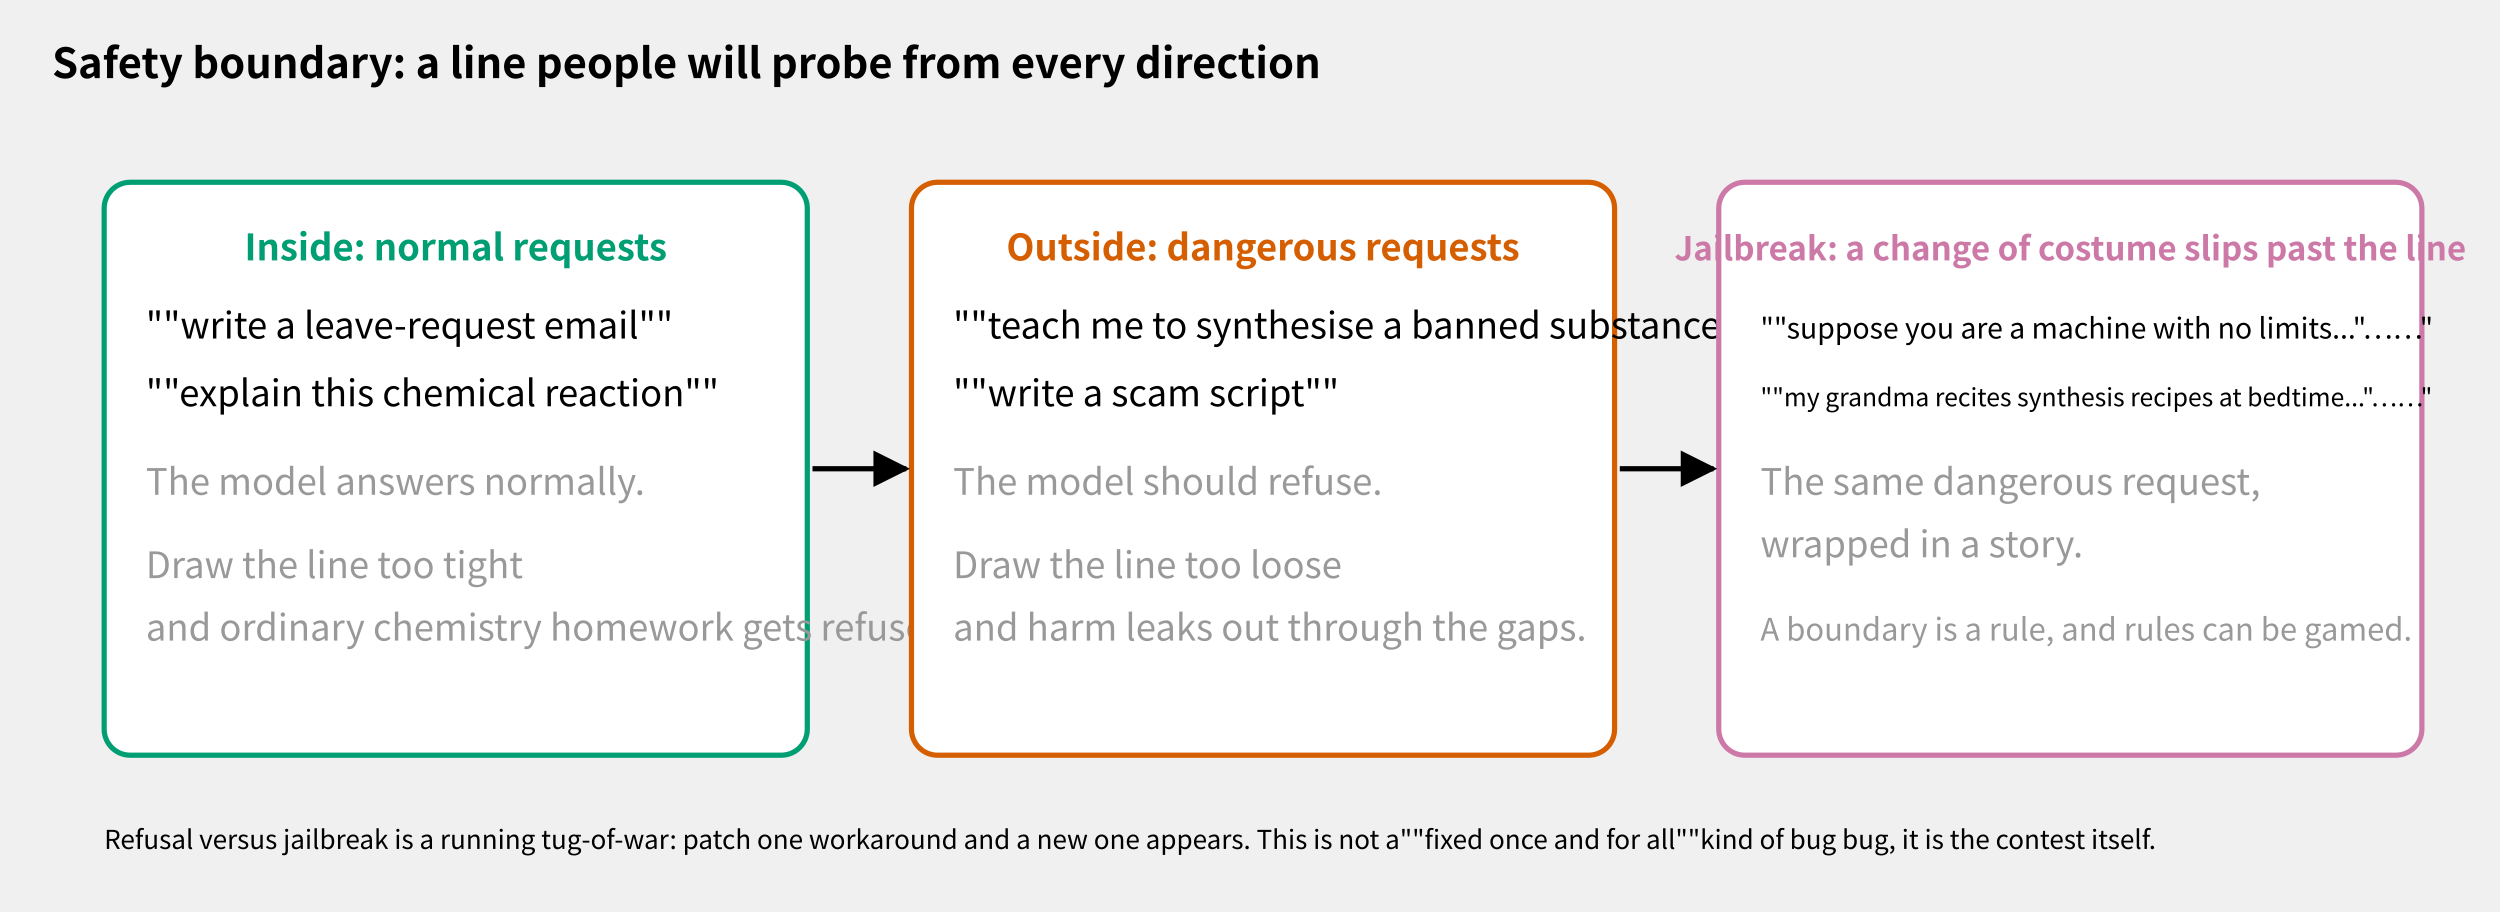
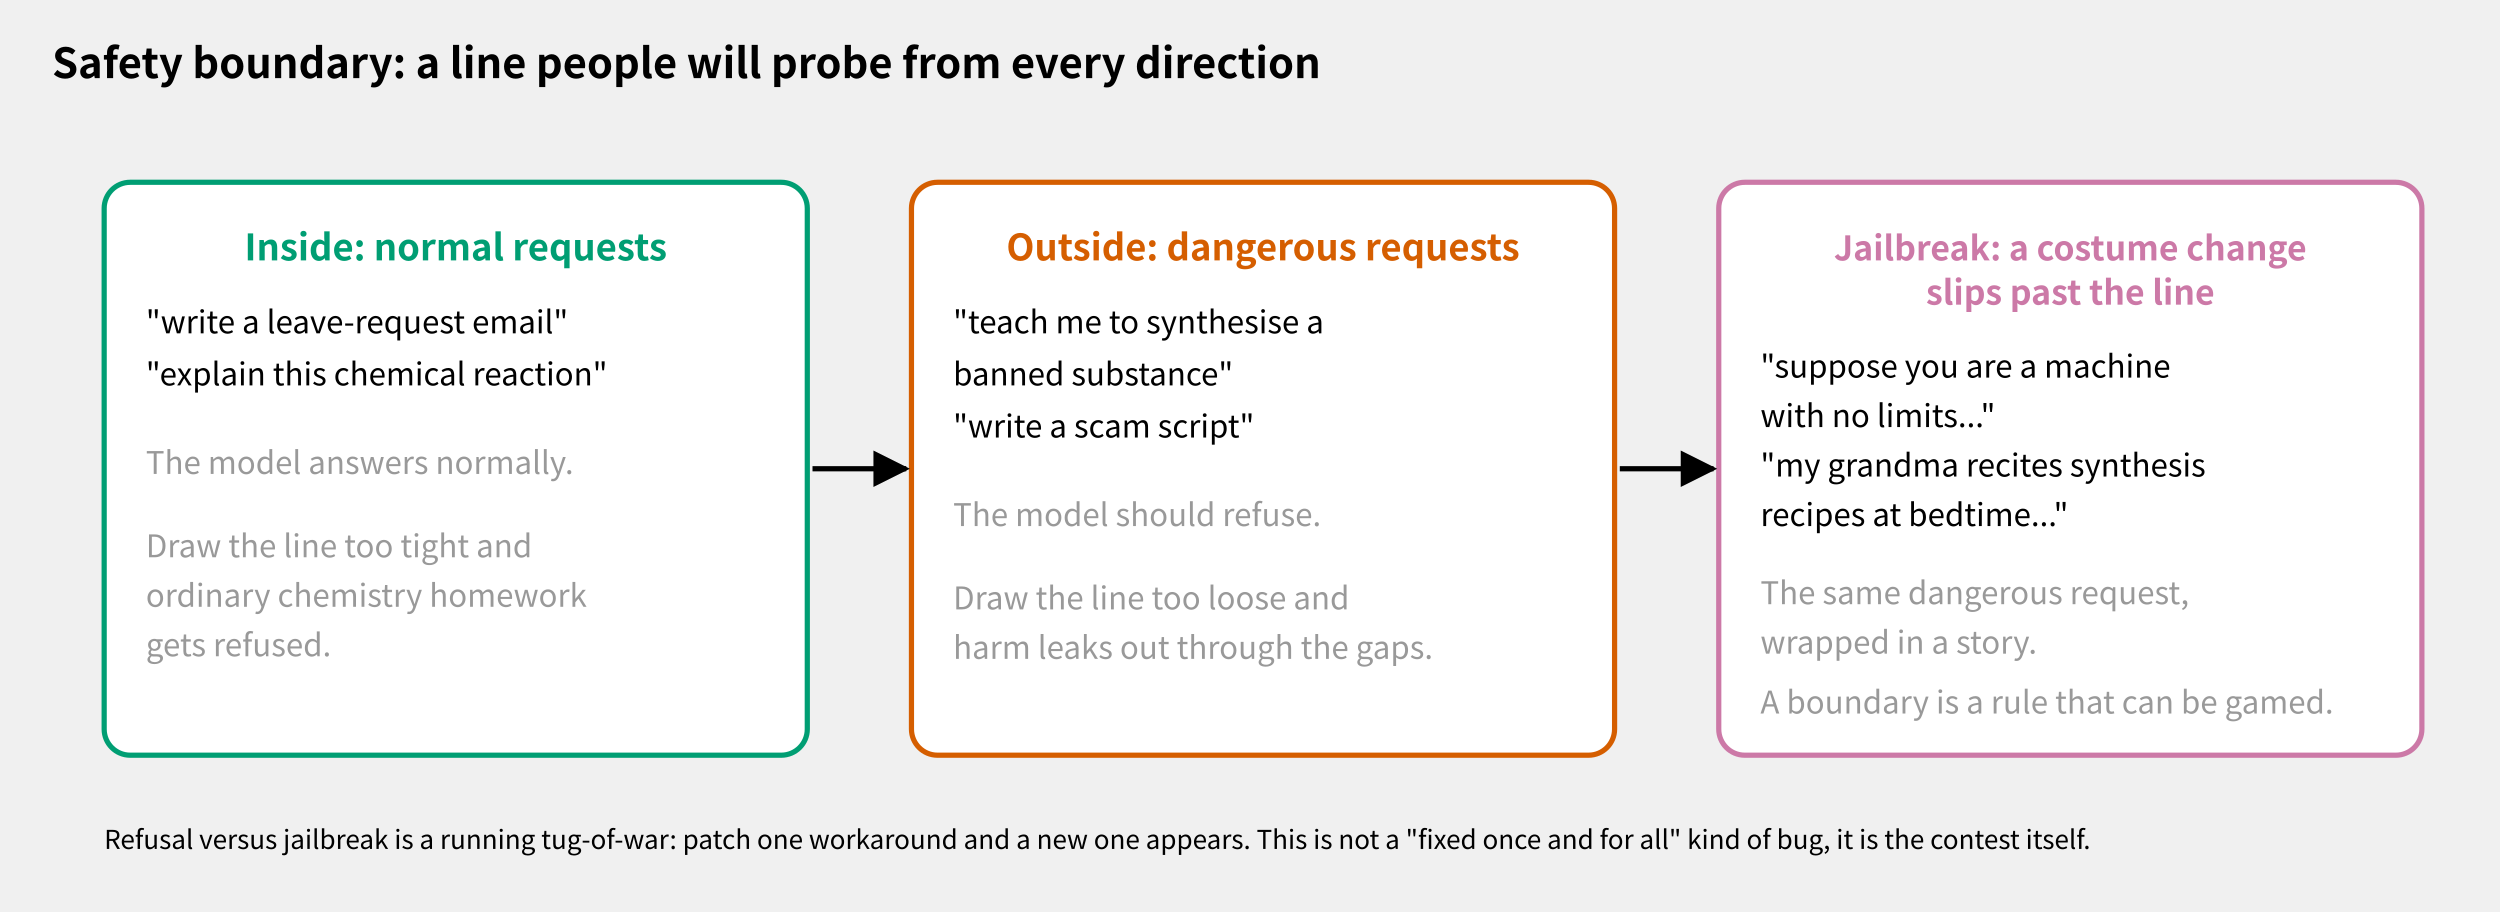
<svg xmlns="http://www.w3.org/2000/svg" width="960" height="350" viewBox="0 0 960 350">
  <defs>
    <marker id="arr" viewBox="0 0 10 10" refX="9" refY="5" markerWidth="7" markerHeight="7" orient="auto-start-reverse">
      <path d="M 0 0 L 10 5 L 0 10 z" fill="#000000" />
    </marker>
  </defs>
  <text x="20" y="30" font-size="16" font-weight="bold" fill="#000000" font-family="Noto Sans CJK SC, sans-serif">Safety boundary: a line people will probe from every direction</text>
-   <g font-family="Noto Sans CJK SC, sans-serif" font-size="14" fill="#000000">
+   <g font-family="Noto Sans CJK SC, sans-serif" font-size="12" fill="#000000">
    <rect x="40" y="70" width="270" height="220" rx="10" fill="#ffffff" stroke="#009E73" stroke-width="2" />
-     <text x="175" y="100" text-anchor="middle" font-weight="bold" fill="#009E73">Inside: normal requests</text>
-     <text x="56" y="130">""write a leave-request email""</text>
-     <text x="56" y="156">""explain this chemical reaction""</text>
-     <text x="56" y="190" fill="#999999">The model answers normally.</text>
-     <text x="56" y="222" fill="#999999">Draw the line too tight</text>
-     <text x="56" y="246" fill="#999999">and ordinary chemistry homework gets refused.</text>
+     <text x="175" y="100" text-anchor="middle" font-size="14" font-weight="bold" fill="#009E73">Inside: normal requests</text>
+     <text x="56" y="128">"write a leave-request email"</text>
+     <text x="56" y="148">"explain this chemical reaction"</text>
+     <text x="56" y="182" fill="#999999">The model answers normally.</text>
+     <text x="56" y="214" fill="#999999">Draw the line too tight and</text>
+     <text x="56" y="233" fill="#999999">ordinary chemistry homework</text>
+     <text x="56" y="252" fill="#999999">gets refused.</text>
    <rect x="350" y="70" width="270" height="220" rx="10" fill="#ffffff" stroke="#D55E00" stroke-width="2" />
-     <text x="485" y="100" text-anchor="middle" font-weight="bold" fill="#D55E00">Outside: dangerous requests</text>
-     <text x="366" y="130">""teach me to synthesise a banned substance""</text>
-     <text x="366" y="156">""write a scam script""</text>
-     <text x="366" y="190" fill="#999999">The model should refuse.</text>
-     <text x="366" y="222" fill="#999999">Draw the line too loose</text>
-     <text x="366" y="246" fill="#999999">and harm leaks out through the gaps.</text>
+     <text x="485" y="100" text-anchor="middle" font-size="14" font-weight="bold" fill="#D55E00">Outside: dangerous requests</text>
+     <text x="366" y="128">"teach me to synthesise a</text>
+     <text x="366" y="148">banned substance"</text>
+     <text x="366" y="168">"write a scam script"</text>
+     <text x="366" y="202" fill="#999999">The model should refuse.</text>
+     <text x="366" y="234" fill="#999999">Draw the line too loose and</text>
+     <text x="366" y="253" fill="#999999">harm leaks out through the gaps.</text>
    <rect x="660" y="70" width="270" height="220" rx="10" fill="#ffffff" stroke="#CC79A7" stroke-width="2" />
-     <text x="795" y="100" text-anchor="middle" font-weight="bold" fill="#CC79A7" font-size="12.7">Jailbreak: a change of costume slips past the line</text>
-     <text x="676" y="130" font-size="10.9">""suppose you are a machine with no limits..."……"</text>
-     <text x="676" y="156" font-size="9.5">""my grandma recites synthesis recipes at bedtime..."……"</text>
-     <text x="676" y="190" fill="#999999">The same dangerous request,</text>
-     <text x="676" y="214" fill="#999999">wrapped in a story.</text>
-     <text x="676" y="246" fill="#999999" font-size="11.9">A boundary is a rule, and rules can be gamed.</text>
+     <text x="795" y="100" text-anchor="middle" font-size="13" font-weight="bold" fill="#CC79A7">Jailbreak: a costume change</text>
+     <text x="795" y="117" text-anchor="middle" font-size="13" font-weight="bold" fill="#CC79A7">slips past the line</text>
+     <text x="676" y="145">"suppose you are a machine</text>
+     <text x="676" y="164">with no limits..."</text>
+     <text x="676" y="183">"my grandma recites synthesis</text>
+     <text x="676" y="202">recipes at bedtime..."</text>
+     <text x="676" y="232" fill="#999999">The same dangerous request,</text>
+     <text x="676" y="251" fill="#999999">wrapped in a story.</text>
+     <text x="676" y="274" fill="#999999">A boundary is a rule that can be gamed.</text>
  </g>
  <path d="M 312 180 L 348 180" stroke="#000000" stroke-width="2" marker-end="url(#arr)" />
  <path d="M 622 180 L 658 180" stroke="#000000" stroke-width="2" marker-end="url(#arr)" />
-   <text x="40" y="326" font-size="10.0" font-family="Noto Sans CJK SC, sans-serif" fill="#000000">Refusal versus jailbreak is a running tug-of-war: patch one workaround and a new one appears. This is not a""fixed once and for all""kind of bug bug, it is the contest itself.</text>
+   <text x="40" y="326" font-size="10" font-family="Noto Sans CJK SC, sans-serif" fill="#000000">Refusal versus jailbreak is a running tug-of-war: patch one workaround and a new one appears. This is not a "fixed once and for all" kind of bug, it is the contest itself.</text>
</svg>
